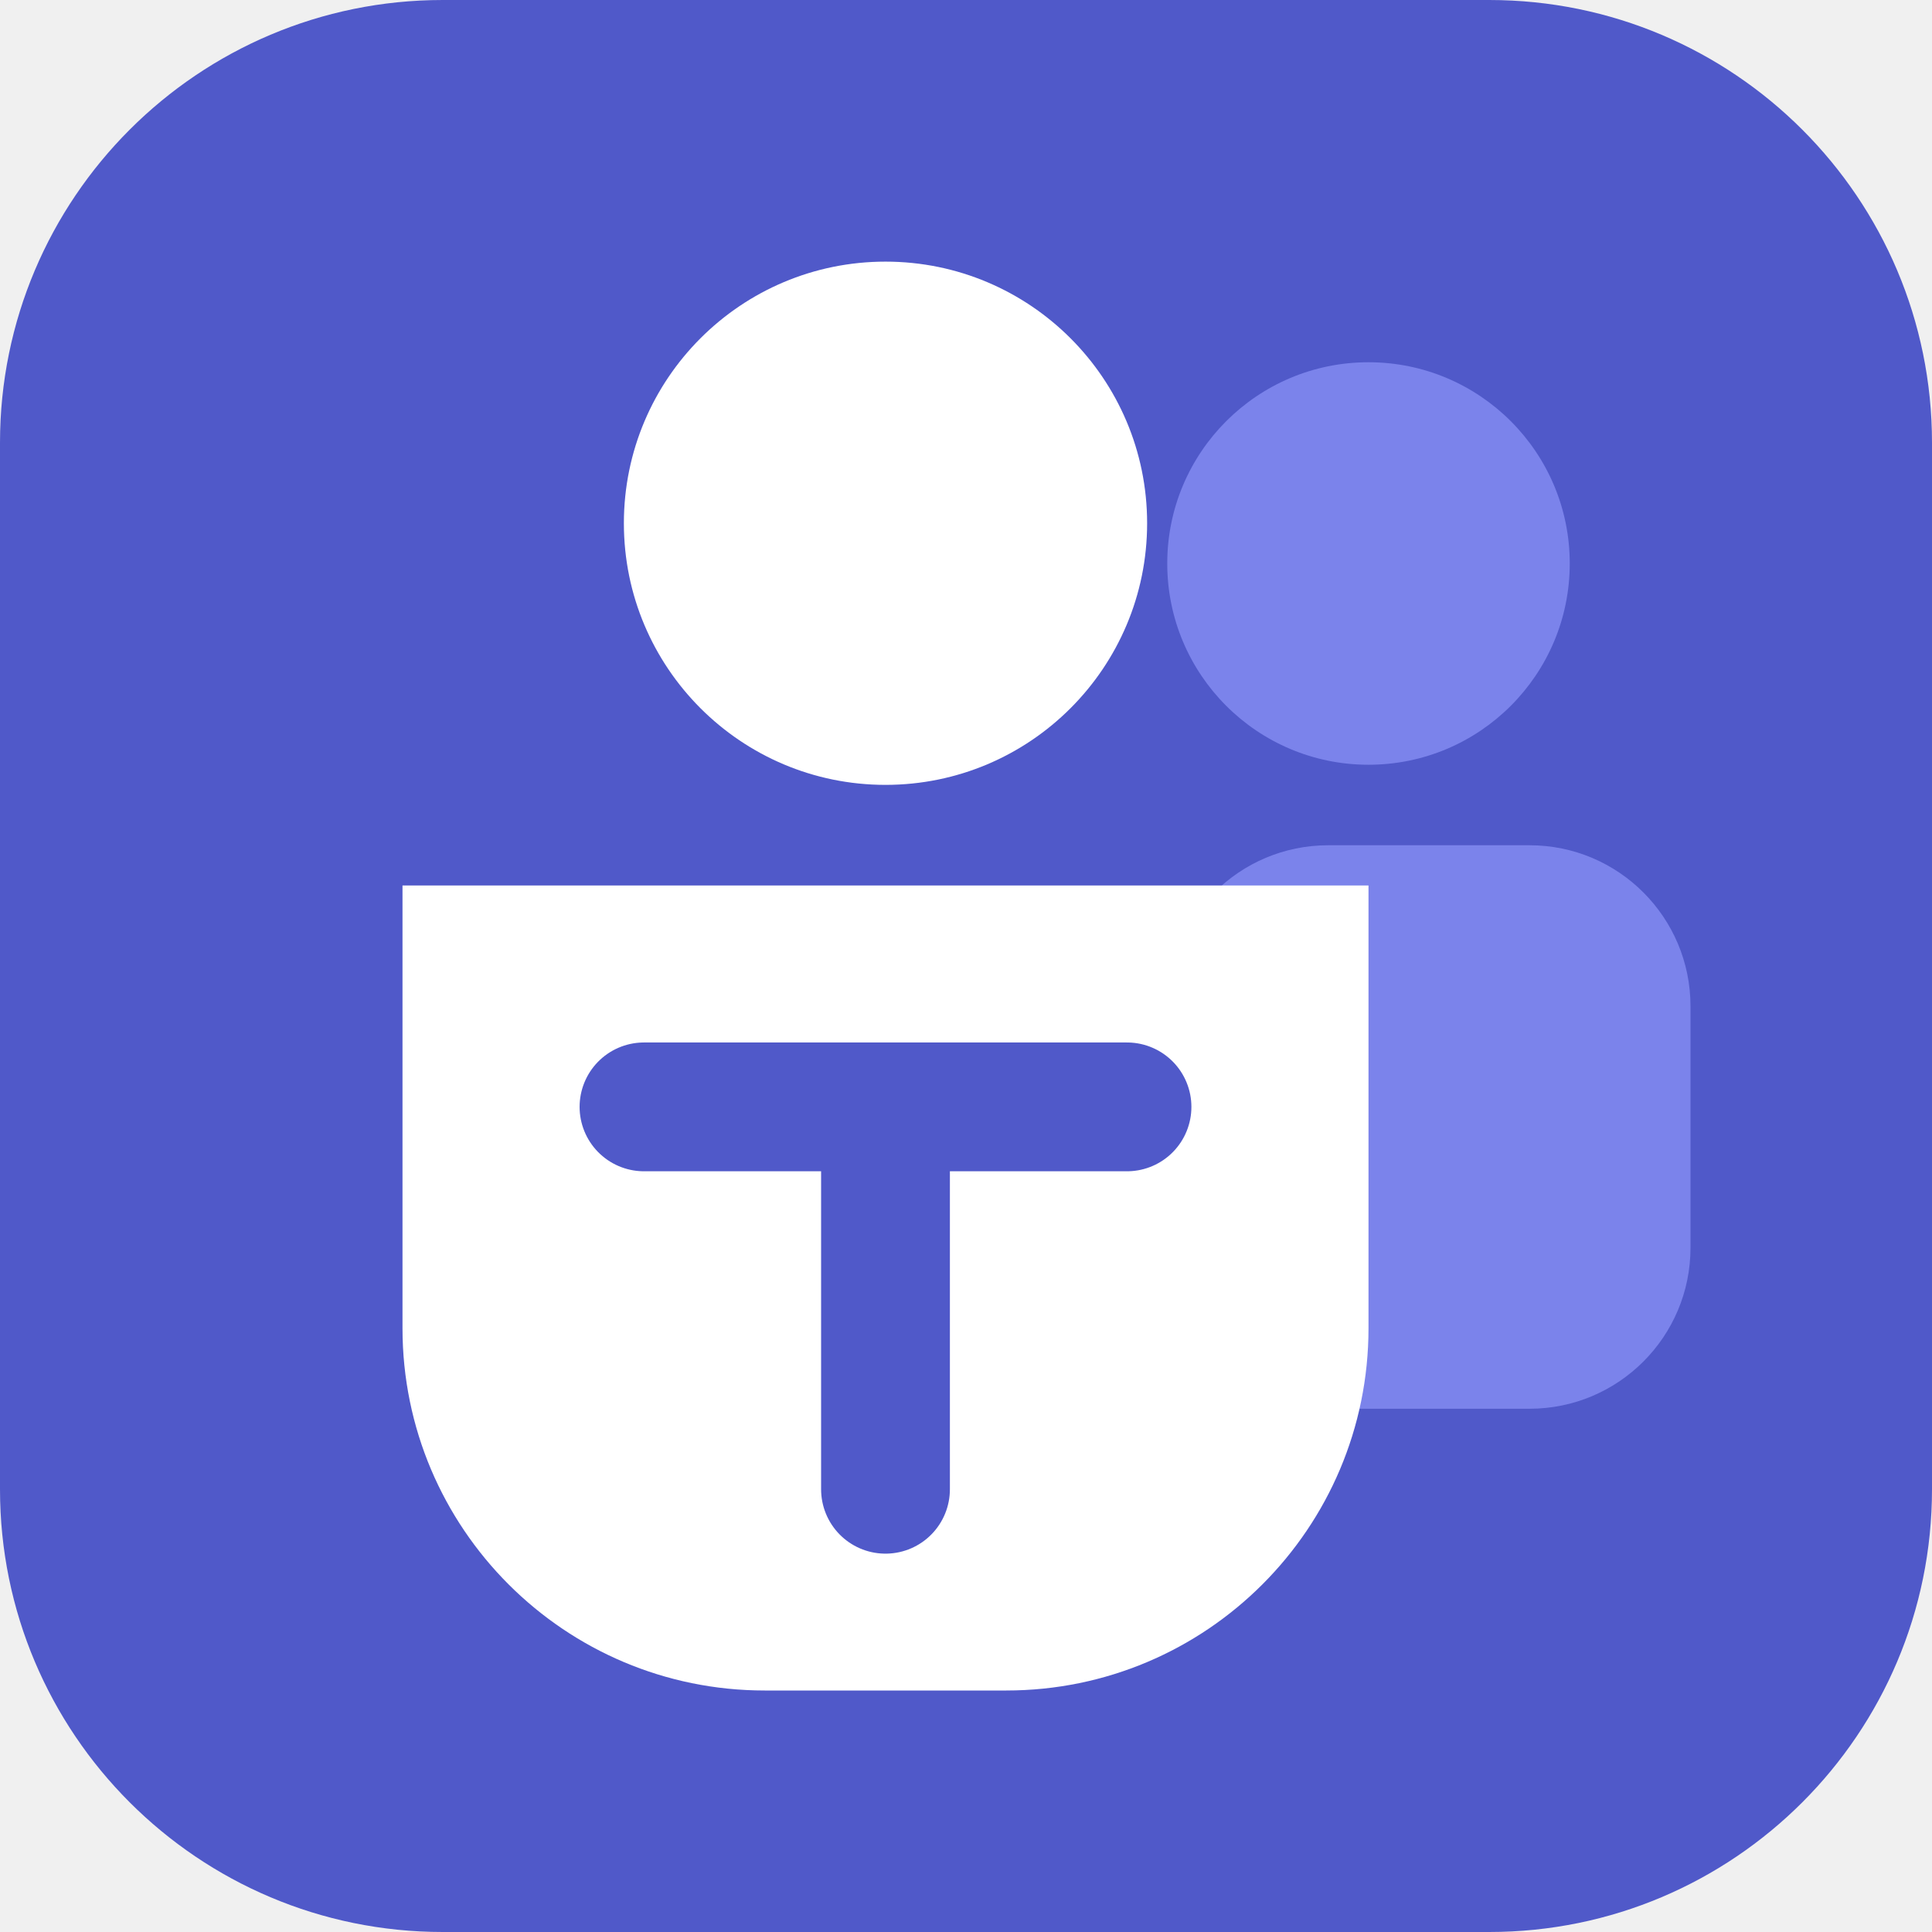
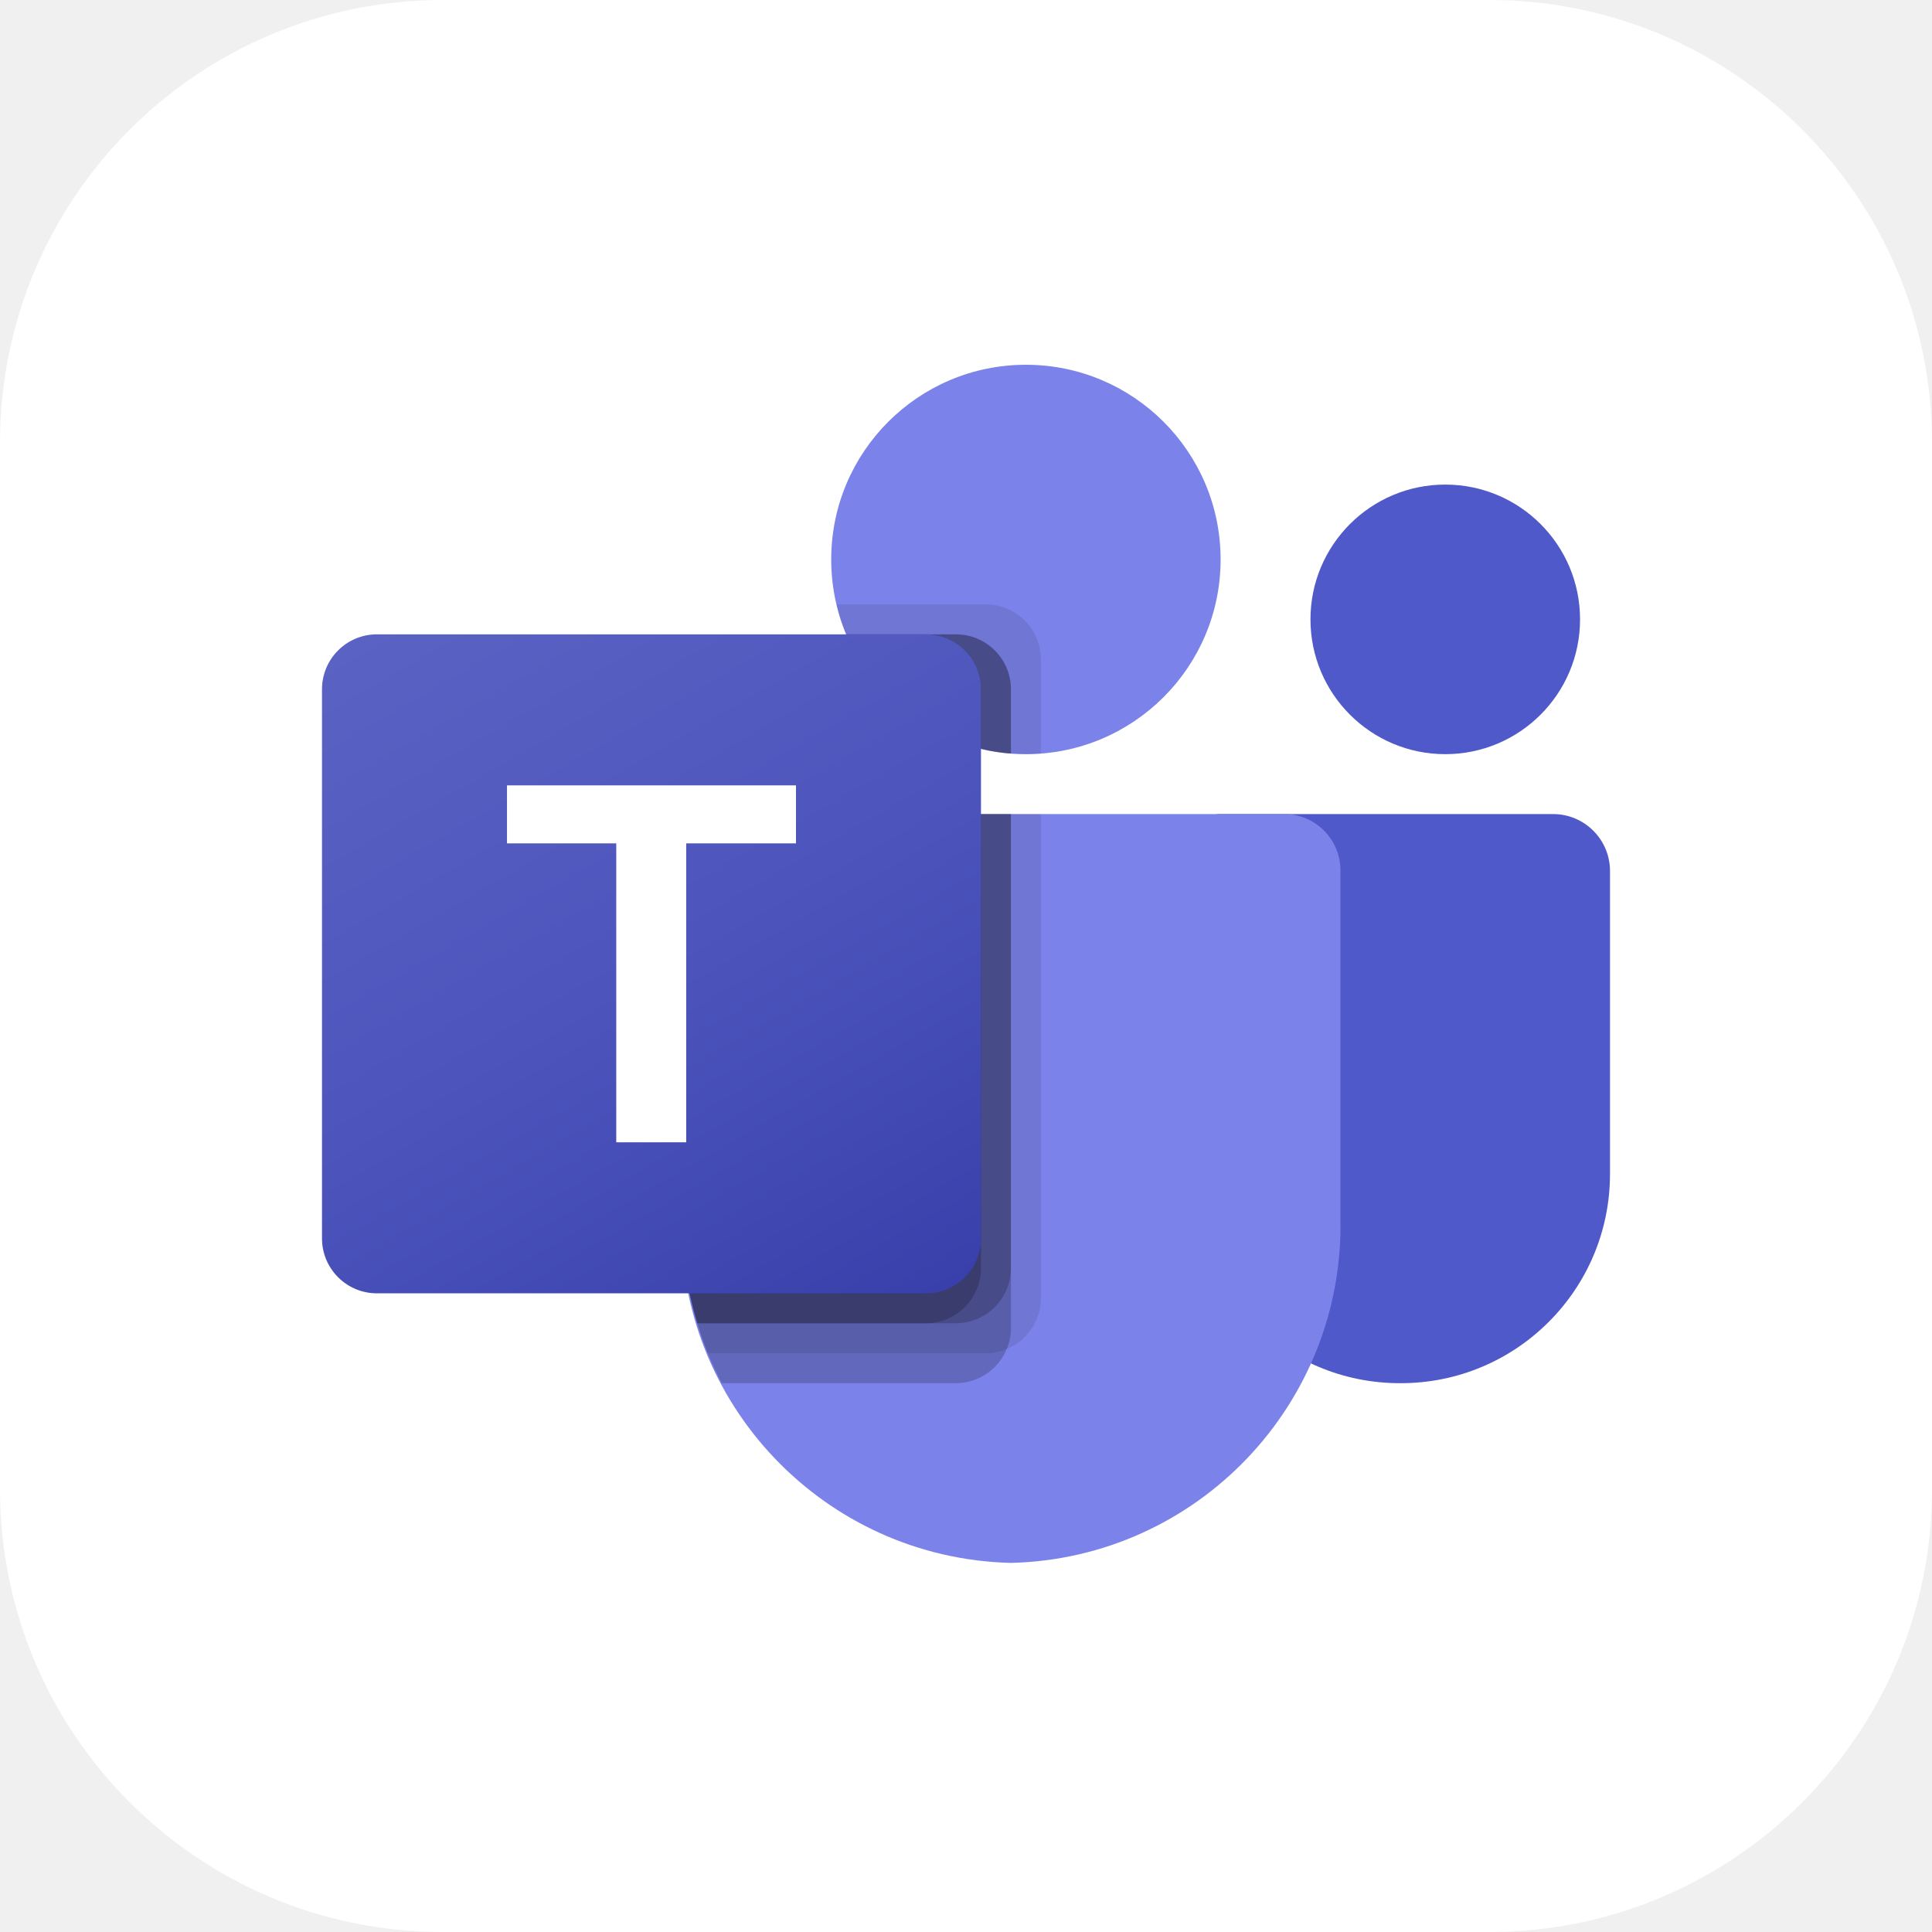
<svg xmlns="http://www.w3.org/2000/svg" viewBox="0 0 48 48">
-   <rect width="48" height="48" rx="11" fill="#5059C9" />
-   <circle cx="34" cy="14" r="5" fill="#7B83EB" />
-   <rect x="29" y="21" width="13" height="14" rx="4" fill="#7B83EB" />
-   <circle cx="22" cy="13" r="6.5" fill="#fff" />
-   <path d="M10 22h24v11a9 9 0 0 1-9 9h-6a9 9 0 0 1-9-9z" fill="#fff" />
-   <path d="M16 27.5h12M22 27.5V37" stroke="#5059C9" stroke-width="3.2" stroke-linecap="round" />
+   <rect width="48" height="48" rx="11" fill="#fff" />
+   <svg x="8" y="8" width="32" height="32" viewBox="0 0 256 239" preserveAspectRatio="xMidYMid meet">
+     <defs>
+       <linearGradient id="SVGCo9xpmZW" x1="17.372%" x2="82.628%" y1="-6.51%" y2="106.51%">
+         <stop offset="0%" stop-color="#5a62c3" />
+         <stop offset="50%" stop-color="#4d55bd" />
+         <stop offset="100%" stop-color="#3940ab" />
+       </linearGradient>
+       <path id="SVGhJCUgeMn" d="M136.93 64.476v12.8a32.7 32.7 0 0 1-5.953-.952a38.7 38.7 0 0 1-26.79-22.742h21.848c6.008.022 10.872 4.887 10.895 10.894" />
+     </defs>
+     <path fill="#5059c9" d="M178.563 89.302h66.125c6.248 0 11.312 5.065 11.312 11.312v60.231c0 22.96-18.613 41.574-41.573 41.574h-.197c-22.96.003-41.576-18.607-41.579-41.568V95.215a5.91 5.91 0 0 1 5.912-5.913" />
+     <circle cx="223.256" cy="50.605" r="26.791" fill="#5059c9" />
+     <circle cx="139.907" cy="38.698" r="38.698" fill="#7b83eb" />
+     <path fill="#7b83eb" d="M191.506 89.302H82.355c-6.173.153-11.056 5.276-10.913 11.449v68.697c-.862 37.044 28.445 67.785 65.488 68.692c37.043-.907 66.35-31.648 65.489-68.692v-68.697c.143-6.173-4.74-11.296-10.913-11.449" />
+     <path d="M142.884 89.302v96.268a10.96 10.96 0 0 1-6.787 10.062c-1.3.55-2.697.833-4.108.833H76.68c-.774-1.965-1.488-3.93-2.084-5.953a72.5 72.5 0 0 1-3.155-21.076v-68.703c-.143-6.163 4.732-11.278 10.895-11.43z" opacity=".1" />
+     <path d="M136.93 89.302v102.222c0 1.411-.283 2.808-.833 4.108a10.96 10.96 0 0 1-10.062 6.787H79.48c-1.012-1.965-1.965-3.93-2.798-5.954a59 59 0 0 1-2.084-5.953a72.5 72.5 0 0 1-3.155-21.076v-68.703c-.143-6.163 4.732-11.278 10.895-11.43z" opacity=".2" />
+     <path d="M136.93 89.302v90.315c-.045 5.998-4.896 10.85-10.895 10.895H74.597a72.5 72.5 0 0 1-3.155-21.076v-68.703c-.143-6.163 4.732-11.278 10.895-11.43z" opacity=".2" />
+     <path d="M130.977 89.302v90.315c-.046 5.998-4.897 10.85-10.895 10.895H74.597a72.5 72.5 0 0 1-3.155-21.076v-68.703c-.143-6.163 4.732-11.278 10.895-11.43z" opacity=".2" />
+     <path d="M142.884 58.523v18.753c-1.012.06-1.965.12-2.977.12s-1.965-.06-2.977-.12a32.7 32.7 0 0 1-5.953-.952a38.7 38.7 0 0 1-26.791-22.742a33 33 0 0 1-1.905-5.954h29.708c6.007.023 10.872 4.887 10.895 10.895" opacity=".1" />
+     <use href="#SVGhJCUgeMn" opacity=".2" />
+     <use href="#SVGhJCUgeMn" opacity=".2" />
+     <path d="M130.977 64.476v11.848a38.7 38.7 0 0 1-26.791-22.743h15.896c6.008.023 10.872 4.888 10.895 10.895" opacity=".2" />
+     <path fill="url(#SVGCo9xpmZW)" d="M10.913 53.581h109.15c6.028 0 10.914 4.886 10.914 10.913v109.151c0 6.027-4.886 10.913-10.913 10.913H10.913C4.886 184.558 0 179.672 0 173.645V64.495C0 58.466 4.886 53.58 10.913 53.58" />
+     <path fill="#fff" d="M94.208 95.125h-21.82v59.416H58.487V95.125H36.769V83.599h57.439z" />
+   </svg>
</svg>
